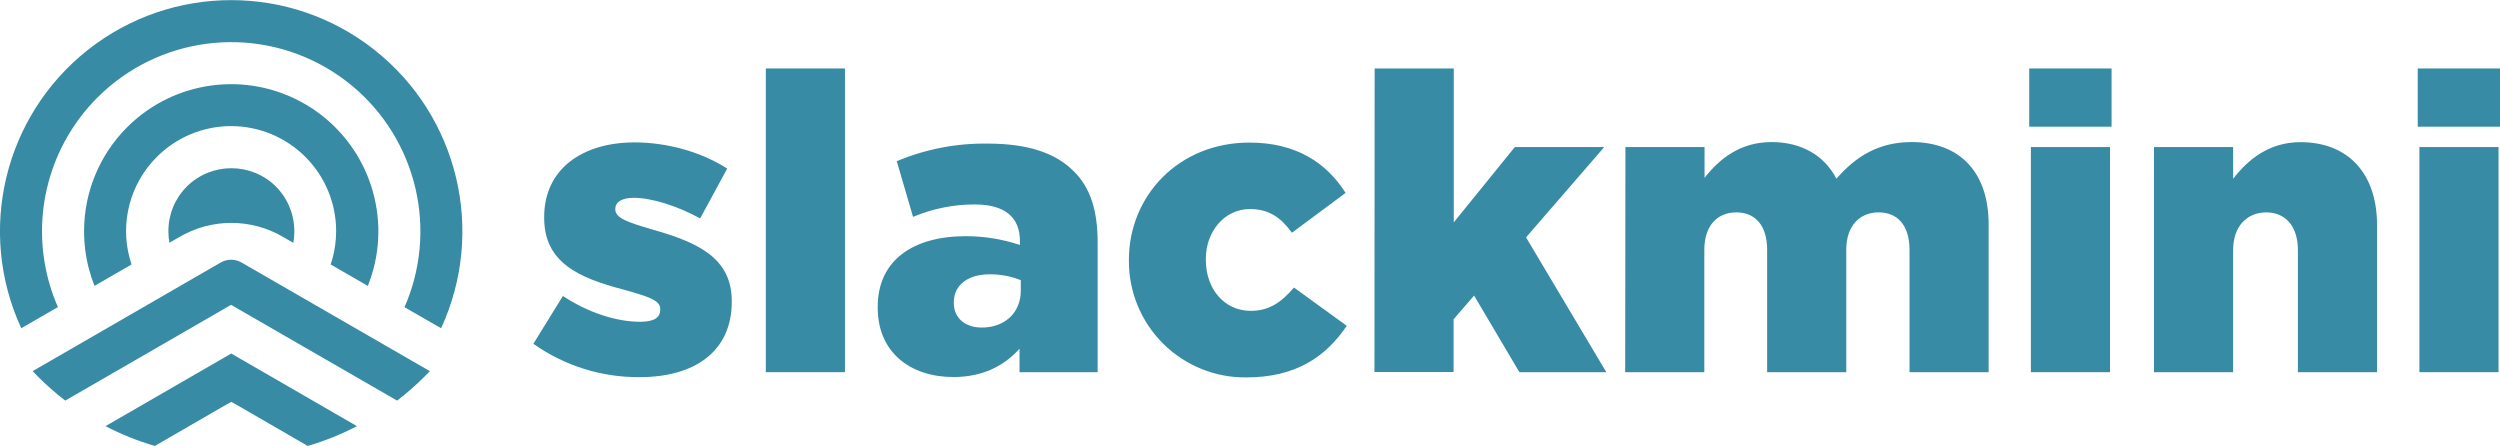
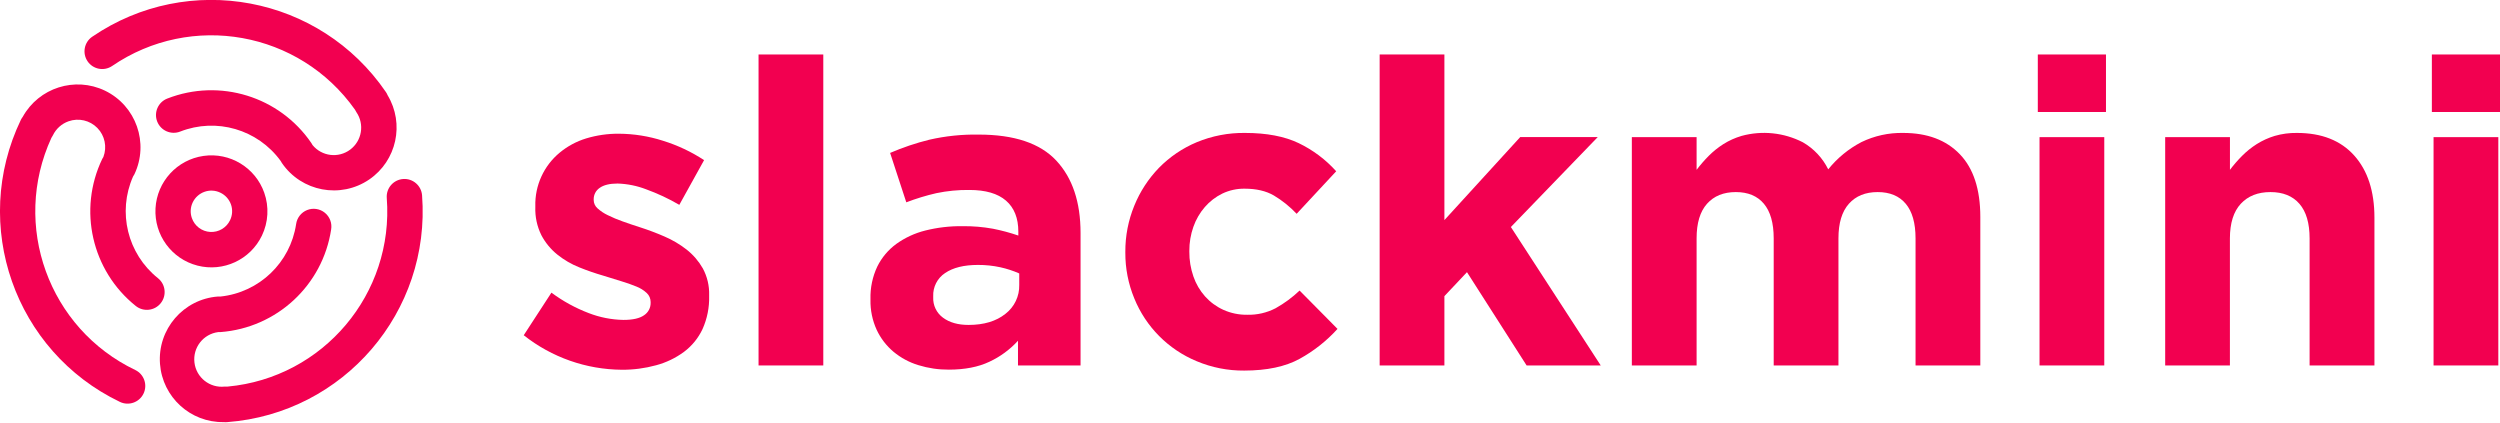
- <svg xmlns="http://www.w3.org/2000/svg" viewBox="0 0 853.07 152.17">
+ <svg xmlns="http://www.w3.org/2000/svg" viewBox="0 0 1147.19 193.72">
  <defs>
-     <style>.cls-1{fill:#378ba5;}</style>
+     <style>.cls-1{fill:#f20050;}</style>
  </defs>
  <g id="Layer_2" data-name="Layer 2">
    <g id="Layer_1-2" data-name="Layer 1">
-       <path class="cls-1" d="M57.72,82.87,61,81a35,35,0,0,1,35.86,0h0l3.22,1.87a21.71,21.71,0,0,0-5.91-19.2l0,0a21.61,21.61,0,0,0-30.44,0l0,0a21.46,21.46,0,0,0-6.27,15.22,22.41,22.41,0,0,0,.35,4" />
-       <path class="cls-1" d="M125.52,97.57a51.24,51.24,0,0,0,1.88-5.65,50.23,50.23,0,0,0-84-48.53v0A50.12,50.12,0,0,0,28.69,78.89a50.9,50.9,0,0,0,1.68,13,52,52,0,0,0,1.88,5.65l12.63-7.29c-.23-.7-.44-1.4-.63-2.11a35.74,35.74,0,0,1,9.28-34.61l0,0a35.8,35.8,0,0,1,50.66,0l0,0a35.72,35.72,0,0,1,10.51,25.33,36.23,36.23,0,0,1-1.22,9.28c-.19.71-.41,1.41-.64,2.11Z" />
-       <path class="cls-1" d="M19.76,104.79a63.87,63.87,0,0,1-3.22-9.17A64.52,64.52,0,0,1,33.25,33.28v0a64.56,64.56,0,0,1,108,62.37,65.11,65.11,0,0,1-3.22,9.17L150.51,112A78.89,78.89,0,1,0,7.26,112Z" />
-       <path class="cls-1" d="M121.8,145.42A92.92,92.92,0,0,1,105,152.17l-19-11-3.54-2.05-3.54-2-3.54,2-3.54,2.05-19,11A92.33,92.33,0,0,1,36,145.41l15.34-8.85h0l24-13.87,3.56-2.06,3.56,2.06,23,13.29h0Z" />
-       <path class="cls-1" d="M146.67,126.64c-.61.65-1.23,1.28-1.86,1.91a93.63,93.63,0,0,1-9.31,8.15l-13.66-7.88h0l-43-24.8L43.52,124.42l-7.6,4.39-13.66,7.88A91,91,0,0,1,13,128.55c-.63-.63-1.25-1.27-1.86-1.91l12.83-7.41,7.48-4.32L75.2,89.64a7.12,7.12,0,0,1,7.22-.06l51.41,29.66h0Z" />
-       <path class="cls-1" d="M182,117.31,192.08,101c8.8,5.82,18.45,8.8,26.39,8.8,4.69,0,6.82-1.42,6.82-4.11v-.29c0-3-4.26-4.25-12.35-6.53-15.19-4-27.25-9.08-27.25-24.55V74c0-16.32,13.06-25.41,30.8-25.41,11.21,0,22.85,3.27,31.65,8.94l-9.23,17C231,70.2,222.31,67.5,216.2,67.5c-4.11,0-6.24,1.56-6.24,3.69v.28c0,3,4.4,4.4,12.49,6.81,15.18,4.26,27.25,9.51,27.25,24.42V103c0,16.89-12.63,25.69-31.37,25.69A61.89,61.89,0,0,1,182,117.31Z" />
-       <path class="cls-1" d="M261.32,23.36h27V127h-27Z" />
-       <path class="cls-1" d="M299.5,105v-.29c0-15.89,12.06-24.12,30.08-24.12a58.62,58.62,0,0,1,18.45,3V82.26c0-8-5-12.49-15.32-12.49A54,54,0,0,0,311.56,74L306,55a77.15,77.15,0,0,1,31.09-6c13.76,0,23.13,3.26,29.23,9.37,5.82,5.67,8.23,13.62,8.23,24.41V127H347.89V119c-5.25,5.82-12.49,9.65-22.56,9.65C310.71,128.67,299.5,120.29,299.5,105Zm48.82-5.82V95.6a28.19,28.19,0,0,0-10.51-2c-7.8,0-12.34,3.84-12.34,9.51v.29c0,5.25,4,8.37,9.51,8.37C342.78,111.78,348.32,106.81,348.32,99.15Z" />
-       <path class="cls-1" d="M385.21,88.93v-.28c0-21.72,16.89-40,41.15-40,15.76,0,26.26,6.81,32.79,17.18L440.84,79.42c-3.69-5.11-7.8-8.09-14.33-8.09-8.66,0-15.05,7.66-15.05,17v.29c0,9.93,6.25,17.45,15.33,17.45,6.39,0,10.5-3,14.76-7.95l18,13.06c-7.1,10.5-17.32,17.6-34.21,17.6A39.62,39.62,0,0,1,385.21,88.93Z" />
-       <path class="cls-1" d="M469.07,23.36h27V75.87L516.9,50.18h30.51L520.73,81l27.39,46H518.46L503,100.85,496,108.94v18h-27Z" />
-       <path class="cls-1" d="M554.64,50.18h27V60.69c5-6.39,12.07-12.21,22.85-12.21,10.22,0,18,4.54,22.15,12.49,6.67-7.66,14.47-12.49,25.68-12.49,16.33,0,26.26,10.22,26.26,28.1V127h-27V85.24c0-8.37-4.11-12.77-10.5-12.77S630,76.87,630,85.24V127H603V85.24c0-8.37-4.12-12.77-10.51-12.77s-10.93,4.4-10.93,12.77V127h-27Z" />
-       <path class="cls-1" d="M692.43,23.36h28.1V43.23h-28.1ZM693,50.18h27V127H693Z" />
-       <path class="cls-1" d="M735,50.18h27V61c5-6.39,12.07-12.49,23-12.49,16.32,0,26.11,10.79,26.11,28.24V127h-27V85.38c0-8.37-4.4-12.91-10.79-12.91S762,77,762,85.38V127H735Z" />
-       <path class="cls-1" d="M825,23.36h28.11V43.23H825Zm.57,26.82h27V127h-27Z" />
+       <path class="cls-1" d="M322.38,151a27.83,27.83,0,0,1-8.51,10.46,38.24,38.24,0,0,1-12.8,6.15,58.09,58.09,0,0,1-15.74,2.06,73.34,73.34,0,0,1-45-15.84l12.71-19.54a71.06,71.06,0,0,0,17.1,9.38,46.43,46.43,0,0,0,15.94,3.13q6.45,0,9.48-2.15a6.66,6.66,0,0,0,3-5.67v-.39a5.63,5.63,0,0,0-1.76-4.11,14.94,14.94,0,0,0-4.79-3,69.66,69.66,0,0,0-6.94-2.44c-2.61-.79-5.35-1.63-8.21-2.54a113.28,113.28,0,0,1-11.05-3.82,39.25,39.25,0,0,1-10.06-5.86,28.51,28.51,0,0,1-7.33-8.9A26.91,26.91,0,0,1,245.65,95v-.39A30.82,30.82,0,0,1,256.89,70,35.08,35.08,0,0,1,269,63.51a50.42,50.42,0,0,1,15-2.15,67.25,67.25,0,0,1,20.23,3.23,74.76,74.76,0,0,1,18.86,8.89L311.72,94a93.32,93.32,0,0,0-15.24-7.14,39.89,39.89,0,0,0-13.1-2.64c-3.65,0-6.39.69-8.21,2a6.24,6.24,0,0,0-2.74,5.19v.38a5.13,5.13,0,0,0,1.76,3.82,19.47,19.47,0,0,0,4.69,3.12,61.65,61.65,0,0,0,6.75,2.84c2.54.91,5.24,1.83,8.11,2.74q5.47,1.75,11.14,4.2a46.17,46.17,0,0,1,10.17,6,29.78,29.78,0,0,1,7.43,8.6,24.34,24.34,0,0,1,2.93,12.32v.39A34.9,34.9,0,0,1,322.38,151Z" />
+       <path class="cls-1" d="M348.08,167.7V25h29.71V167.7Z" />
+       <path class="cls-1" d="M467.13,167.7V156.36A41.33,41.33,0,0,1,454,166q-7.62,3.61-18.57,3.62a46.43,46.43,0,0,1-14-2.06,32.73,32.73,0,0,1-11.43-6.15,29.36,29.36,0,0,1-7.72-10.07,31.59,31.59,0,0,1-2.84-13.78v-.39a32.83,32.83,0,0,1,3.13-14.86,28.45,28.45,0,0,1,8.7-10.36,39,39,0,0,1,13.29-6.16,66.48,66.48,0,0,1,17.1-2,73.32,73.32,0,0,1,14,1.17,88.91,88.91,0,0,1,11.63,3.13v-1.76q0-9.37-5.67-14.27t-16.81-4.89a69.72,69.72,0,0,0-15.15,1.47,102.89,102.89,0,0,0-13.78,4.2l-7.43-22.67a115.93,115.93,0,0,1,18-6.06,94.32,94.32,0,0,1,22.67-2.35q24.44,0,35.58,11.93t11.14,33.23V167.7Zm.58-42.22a45.66,45.66,0,0,0-8.69-2.84,47.32,47.32,0,0,0-10.27-1.07q-9.58,0-15.05,3.71A12.19,12.19,0,0,0,428.23,136v.4a11,11,0,0,0,4.49,9.38q4.5,3.33,11.73,3.32,10.56,0,16.91-5.08a16.23,16.23,0,0,0,6.35-13.29Z" />
+       <path class="cls-1" d="M596.34,164.67q-9.78,5.37-25.41,5.38a55,55,0,0,1-21.8-4.3,52.65,52.65,0,0,1-28.64-28.84,54.27,54.27,0,0,1-4.1-21v-.39a55,55,0,0,1,4.1-21.11A54.33,54.33,0,0,1,531.83,77a52.85,52.85,0,0,1,17.3-11.73A55.86,55.86,0,0,1,571.32,61q14.85,0,24.63,4.69a55.4,55.4,0,0,1,17.2,12.9L595,98.11a48.58,48.58,0,0,0-10.46-8.41q-5.37-3.12-13.39-3.12a23,23,0,0,0-10.26,2.25,25.37,25.37,0,0,0-8,6.15,27.92,27.92,0,0,0-5.27,9.09,32.49,32.49,0,0,0-1.86,11.05v.39a33.89,33.89,0,0,0,1.86,11.34,26.86,26.86,0,0,0,5.37,9.18,25.4,25.4,0,0,0,8.41,6.16,25.83,25.83,0,0,0,10.95,2.25,26.82,26.82,0,0,0,13-3,55,55,0,0,0,11-8.11l17.4,17.59A66.87,66.87,0,0,1,596.34,164.67Z" />
+       <path class="cls-1" d="M700.53,167.7l-27.37-42.81-10.36,11V167.7H633.09V25H662.8v76l34.8-38.11h35.58L693.3,104.17l41.24,63.53Z" />
+       <path class="cls-1" d="M879,167.7V109.4q0-10.53-4.5-15.9t-12.9-5.36q-8.4,0-13.19,5.36t-4.79,15.9v58.3H813.91V109.4q0-10.53-4.5-15.9t-12.9-5.36q-8.41,0-13.2,5.36t-4.78,15.9v58.3H748.81V62.93h29.72v15a63.28,63.28,0,0,1,5.57-6.41,39.09,39.09,0,0,1,6.74-5.41,33.46,33.46,0,0,1,8.31-3.74A39,39,0,0,1,827.3,65.3a29.27,29.27,0,0,1,11.63,12.41A47.9,47.9,0,0,1,854.17,65.2,42.06,42.06,0,0,1,873.33,61q16.62,0,26,9.78t9.39,28.73V167.7Z" />
+       <path class="cls-1" d="M935.1,51.39V25h31.28V51.39Zm.79,116.31V62.93H965.6V167.7Z" />
+       <path class="cls-1" d="M1059.82,167.7V109.4q0-10.53-4.69-15.9t-13.29-5.36q-8.61,0-13.59,5.36t-5,15.9v58.3H993.55V62.93h29.72v15a63.28,63.28,0,0,1,5.57-6.41,39.09,39.09,0,0,1,6.74-5.41,33.76,33.76,0,0,1,8.21-3.74A34.61,34.61,0,0,1,1054,61q17,0,26.29,10.36t9.28,28.54V167.7Z" />
+       <path class="cls-1" d="M1115.92,51.39V25h31.27V51.39Zm.78,116.31V62.93h29.72V167.7Z" />
+       <path class="cls-1" d="M46.92,72.92a7.58,7.58,0,0,1,.53-.92,12.6,12.6,0,0,0-16-16.34,12.63,12.63,0,0,0-7.19,6.46,8.9,8.9,0,0,1-.68,1.15A80.73,80.73,0,0,0,62.08,169.79,8.12,8.12,0,1,1,55,184.41,97,97,0,0,1,9.57,55a8.65,8.65,0,0,1,.87-1.4,28.86,28.86,0,0,1,37.72-12h0A28.86,28.86,0,0,1,61.66,80h0a8.67,8.67,0,0,1-.6,1,39.31,39.31,0,0,0,11.42,46.65A8.13,8.13,0,0,1,62.3,140.4,55.59,55.59,0,0,1,46.92,72.92Z" />
+       <path class="cls-1" d="M101.2,152.39a6.25,6.25,0,0,1-1.06,0,12.59,12.59,0,0,0,3,25,10,10,0,0,1,1.34,0,80.72,80.72,0,0,0,73-86.55,8.12,8.12,0,1,1,16.2-1.19,97,97,0,0,1-89.36,104.05,7.55,7.55,0,0,1-1.65,0A28.87,28.87,0,0,1,73.42,167h0A28.84,28.84,0,0,1,100,136.07h0a8,8,0,0,1,1.2,0,39.28,39.28,0,0,0,34.68-33.21,8.13,8.13,0,1,1,16.07,2.46,55.58,55.58,0,0,1-50.74,47.06Z" />
+       <path class="cls-1" d="M142.88,65.65a8.51,8.51,0,0,1,.54.92,12.59,12.59,0,0,0,20.12-15.1,8.88,8.88,0,0,1-.66-1.16,80.71,80.71,0,0,0-111.47-20,8.12,8.12,0,0,1-9.13-13.43,97,97,0,0,1,134.8,25.36,7.27,7.27,0,0,1,.78,1.45,28.85,28.85,0,0,1-8.44,38.68h0a28.86,28.86,0,0,1-40.06-7.56h0a9.83,9.83,0,0,1-.6-1A39.29,39.29,0,0,0,82.67,60.38a8.13,8.13,0,1,1-5.92-15.15,55.58,55.58,0,0,1,66.13,20.42Z" />
+       <path class="cls-1" d="M121.26,88.45a25.7,25.7,0,1,0-1.08,19.68A25.67,25.67,0,0,0,121.26,88.45Zm-15.7,12.62a9.49,9.49,0,0,1-17.52-1,9.4,9.4,0,0,1,.4-7.21A9.55,9.55,0,0,1,93.87,88a9.4,9.4,0,0,1,7.21.4A9.55,9.55,0,0,1,106,93.85,9.42,9.42,0,0,1,105.56,101.07Z" />
    </g>
  </g>
</svg>
